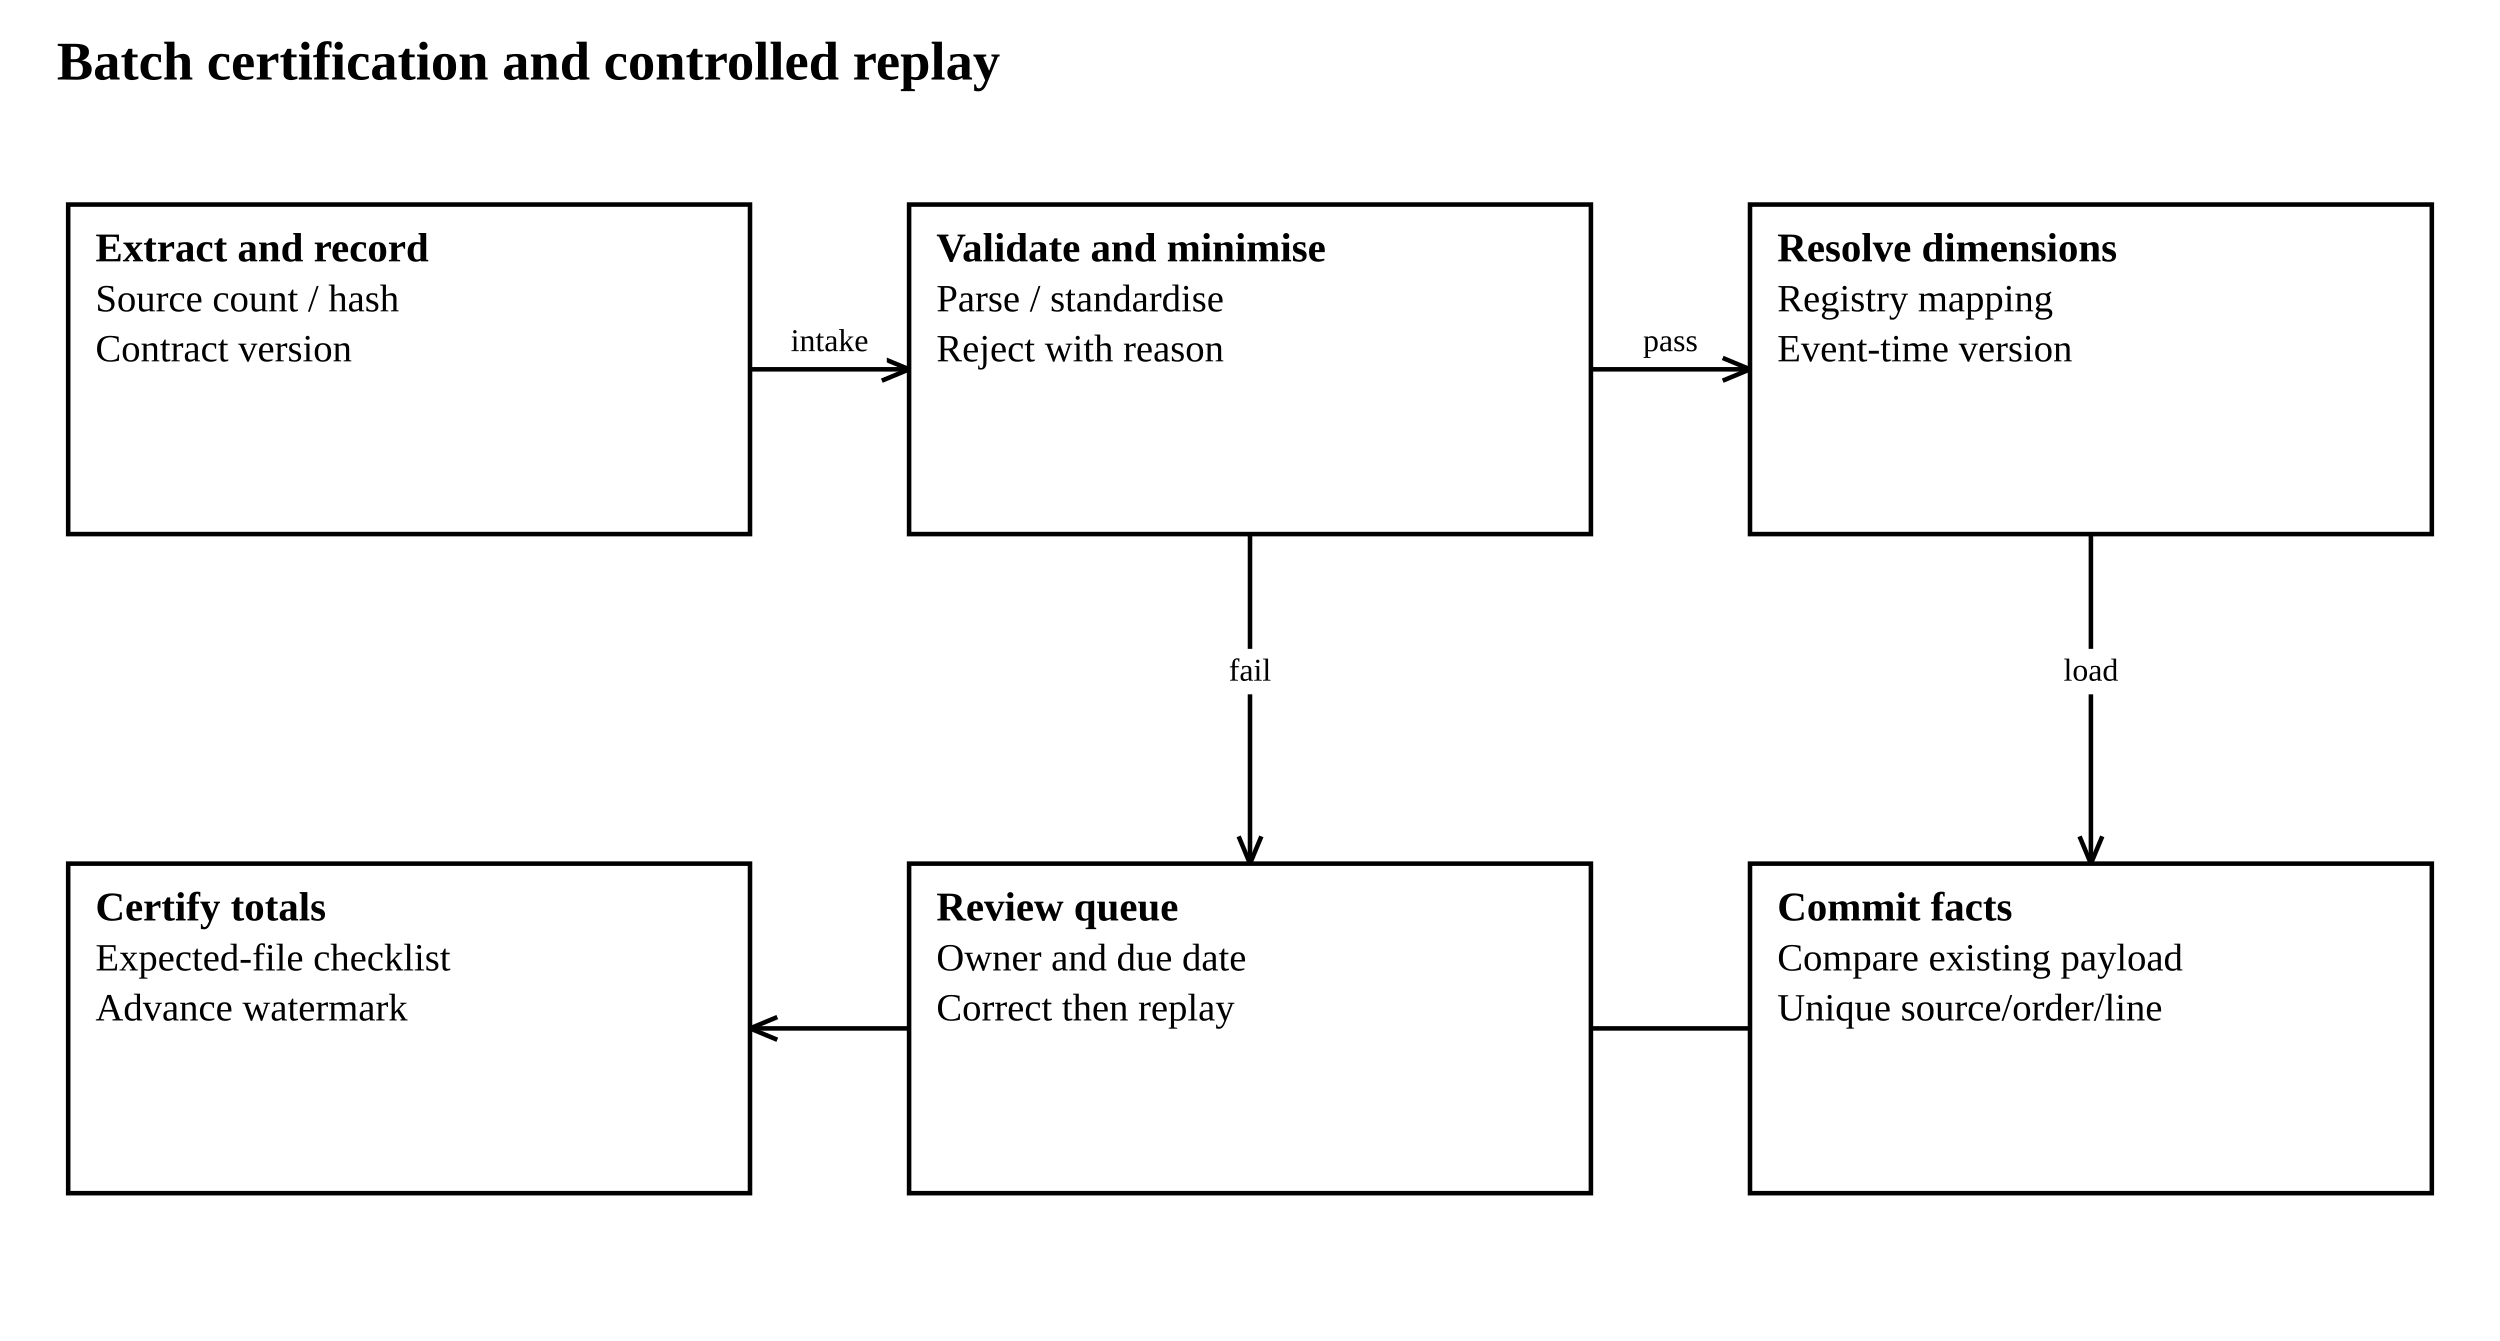
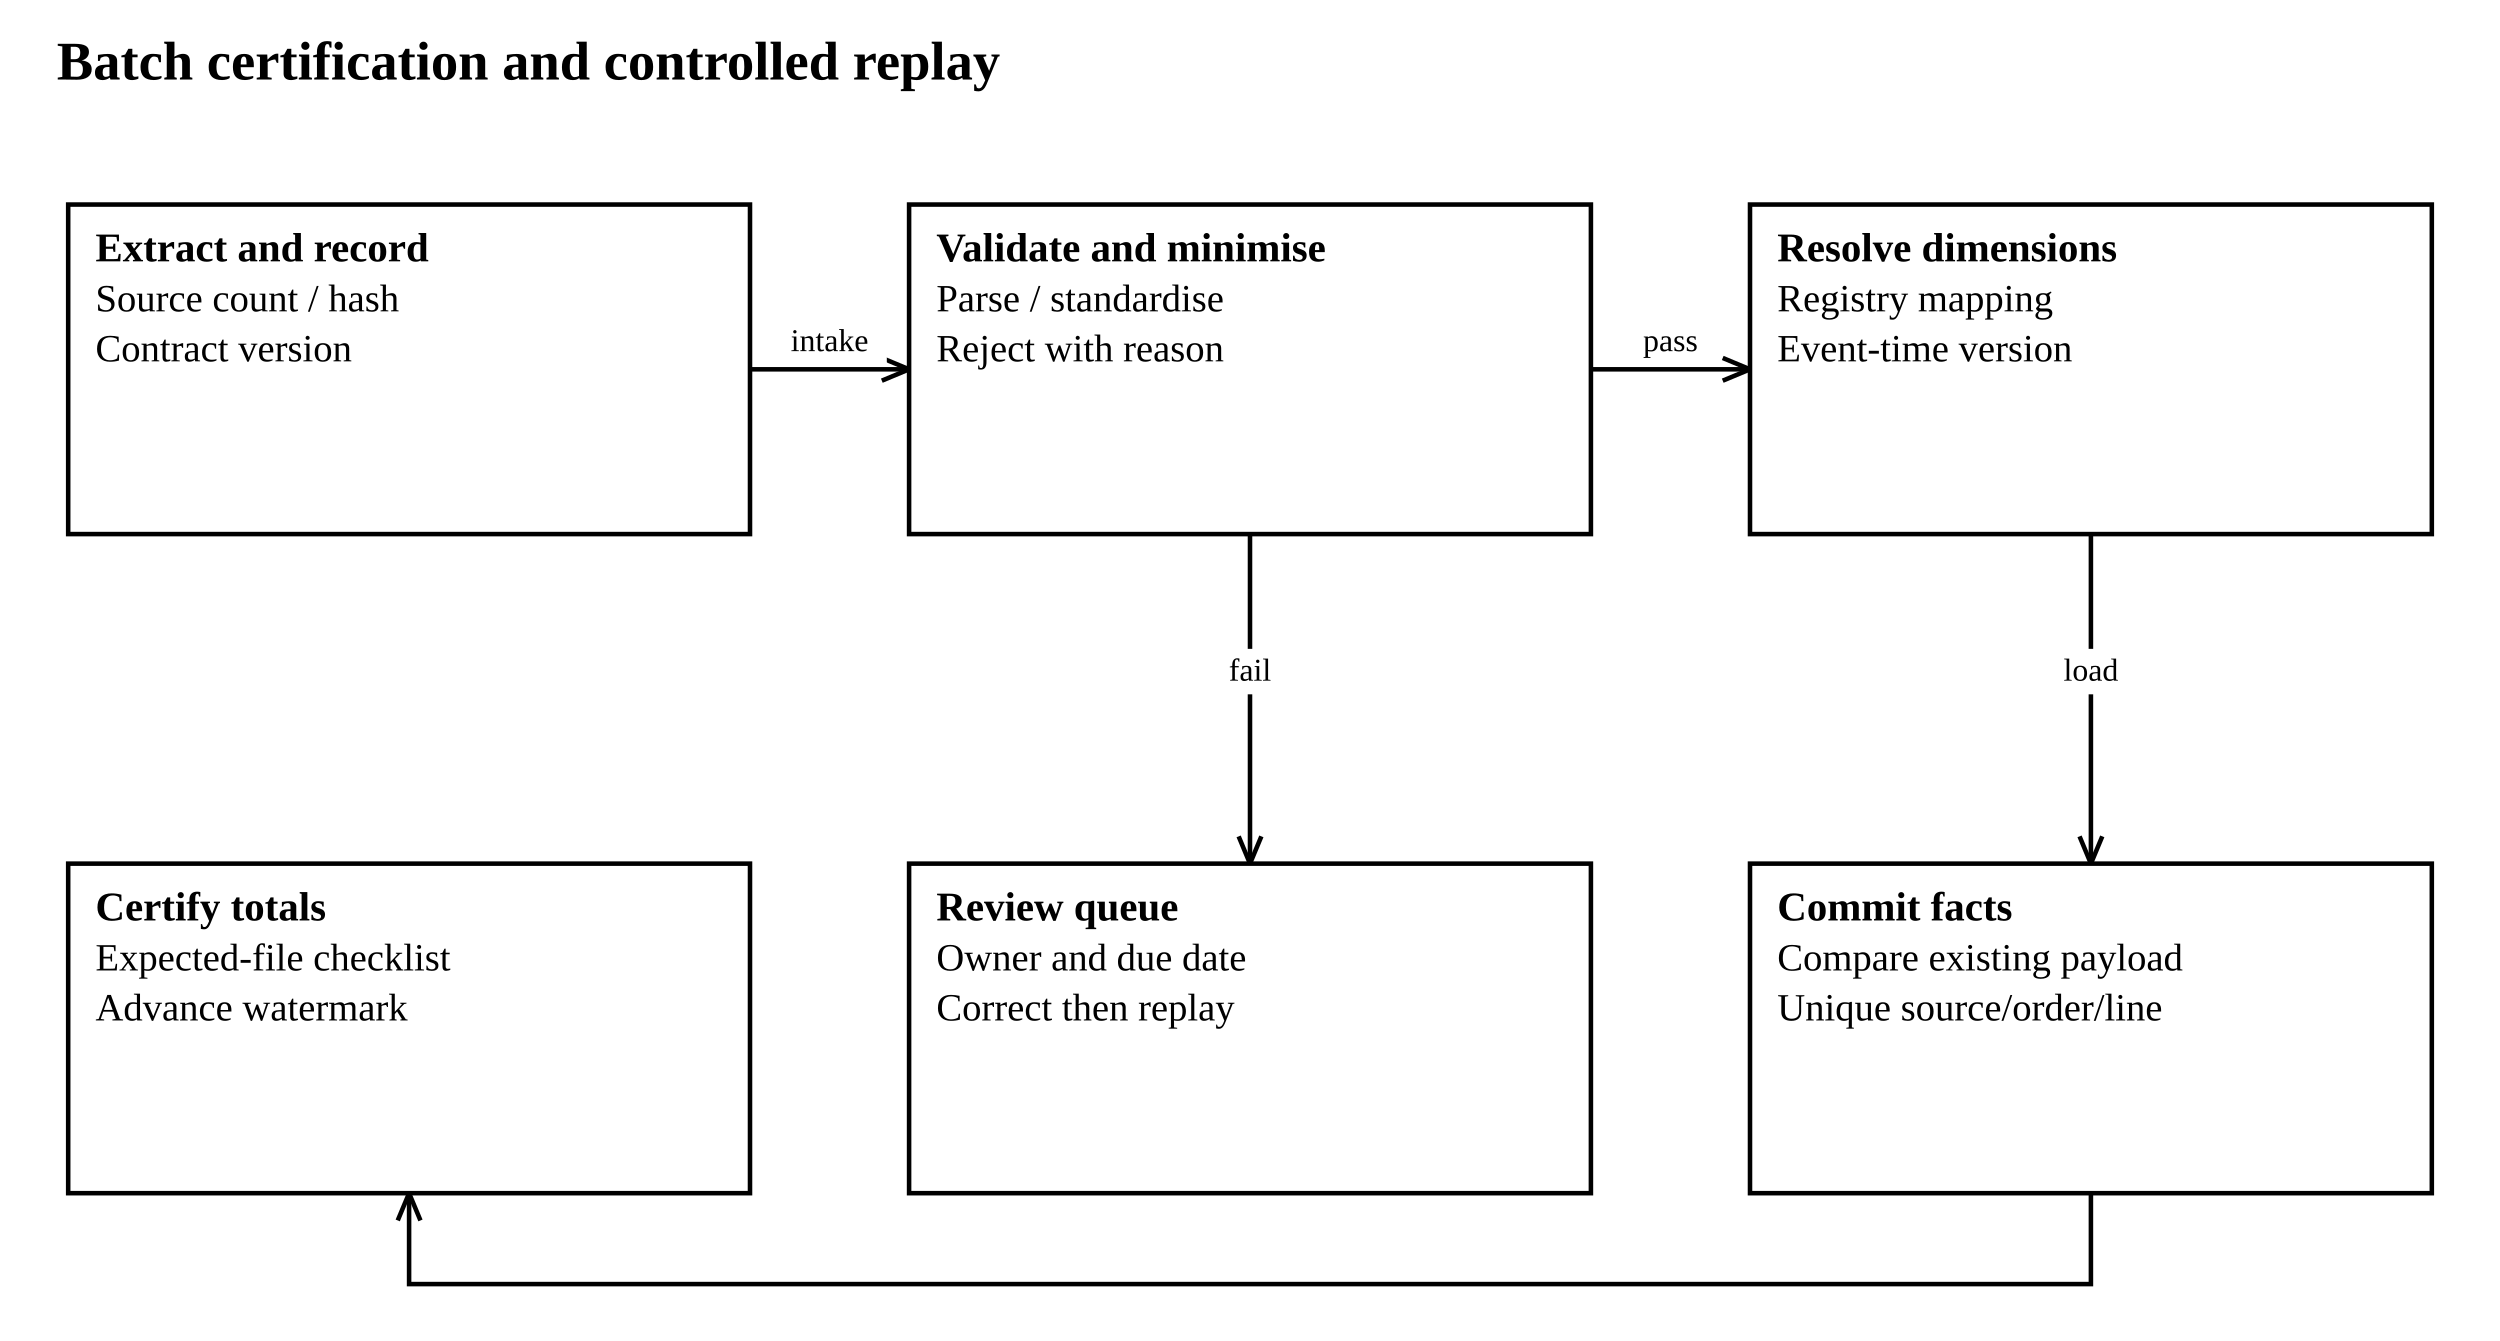
<svg xmlns="http://www.w3.org/2000/svg" width="1100" height="590" viewBox="0 0 1100 590">
  <rect width="100%" height="100%" fill="#ffffff" />
  <text x="25" y="35" font-family="Times New Roman" font-size="24" font-weight="bold" fill="#000000">Batch certification and controlled replay</text>
  <path d="M330.0,162.5 L400.0,162.5" stroke="#000000" stroke-width="2" fill="none" />
  <path d="M400.0,162.5 L388.0,157.5" stroke="#000000" stroke-width="2" />
  <path d="M400.0,162.5 L388.0,167.5" stroke="#000000" stroke-width="2" />
  <rect x="339.8" y="140.5" width="50.4" height="20" fill="#ffffff" />
  <text x="365.0" y="154.5" text-anchor="middle" font-family="Times New Roman" font-size="14" fill="#000000">intake</text>
  <path d="M700.0,162.5 L770.0,162.5" stroke="#000000" stroke-width="2" fill="none" />
  <path d="M770.0,162.5 L758.0,157.5" stroke="#000000" stroke-width="2" />
  <path d="M770.0,162.5 L758.0,167.5" stroke="#000000" stroke-width="2" />
  <rect x="718.2" y="140.5" width="33.6" height="20" fill="#ffffff" />
  <text x="735.0" y="154.5" text-anchor="middle" font-family="Times New Roman" font-size="14" fill="#000000">pass</text>
  <path d="M550.0,235.0 L550.0,380.0" stroke="#000000" stroke-width="2" fill="none" />
  <path d="M550.0,380.0 L555.0,368.0" stroke="#000000" stroke-width="2" />
  <path d="M550.0,380.0 L545.0,368.0" stroke="#000000" stroke-width="2" />
  <rect x="533.2" y="285.5" width="33.6" height="20" fill="#ffffff" />
  <text x="550.0" y="299.5" text-anchor="middle" font-family="Times New Roman" font-size="14" fill="#000000">fail</text>
  <path d="M920.0,235.0 L920.0,380.0" stroke="#000000" stroke-width="2" fill="none" />
  <path d="M920.0,380.0 L925.0,368.0" stroke="#000000" stroke-width="2" />
  <path d="M920.0,380.0 L915.0,368.0" stroke="#000000" stroke-width="2" />
  <rect x="903.2" y="285.5" width="33.6" height="20" fill="#ffffff" />
  <text x="920.0" y="299.5" text-anchor="middle" font-family="Times New Roman" font-size="14" fill="#000000">load</text>
-   <path d="M770.0,452.5 L330.0,452.5" stroke="#000000" stroke-width="2" fill="none" />
-   <path d="M330.0,452.5 L342.0,457.5" stroke="#000000" stroke-width="2" />
-   <path d="M330.0,452.5 L342.0,447.5" stroke="#000000" stroke-width="2" />
-   <rect x="512.2" y="430.5" width="75.6" height="20" fill="#ffffff" />
-   <text x="550.0" y="444.5" text-anchor="middle" font-family="Times New Roman" font-size="14" fill="#000000">reconcile</text>
+   <path d="M920.0,525 L920.0,565 L180.0,565 L180.0,525" stroke="#000000" stroke-width="2" fill="none" />
+   <path d="M180.0,525 L175.0,537.0" stroke="#000000" stroke-width="2" />
+   <path d="M180.0,525 L185.0,537.0" stroke="#000000" stroke-width="2" />
+   <rect x="512.2" y="503.0" width="75.6" height="20" fill="#ffffff" />
+   <text x="550.0" y="517.0" text-anchor="middle" font-family="Times New Roman" font-size="14" fill="#000000">reconcile</text>
  <rect x="30" y="90" width="300" height="145" rx="0" fill="white" stroke="#000000" stroke-width="2" />
  <text x="42" y="115" font-family="Times New Roman" font-size="18" font-weight="bold" fill="#000000">Extract and record</text>
  <text x="42" y="137" font-family="Times New Roman" font-size="17" font-weight="normal" fill="#000000">Source count / hash</text>
  <text x="42" y="159" font-family="Times New Roman" font-size="17" font-weight="normal" fill="#000000">Contract version</text>
  <rect x="400" y="90" width="300" height="145" rx="0" fill="white" stroke="#000000" stroke-width="2" />
  <text x="412" y="115" font-family="Times New Roman" font-size="18" font-weight="bold" fill="#000000">Validate and minimise</text>
  <text x="412" y="137" font-family="Times New Roman" font-size="17" font-weight="normal" fill="#000000">Parse / standardise</text>
  <text x="412" y="159" font-family="Times New Roman" font-size="17" font-weight="normal" fill="#000000">Reject with reason</text>
  <rect x="770" y="90" width="300" height="145" rx="0" fill="white" stroke="#000000" stroke-width="2" />
  <text x="782" y="115" font-family="Times New Roman" font-size="18" font-weight="bold" fill="#000000">Resolve dimensions</text>
  <text x="782" y="137" font-family="Times New Roman" font-size="17" font-weight="normal" fill="#000000">Registry mapping</text>
  <text x="782" y="159" font-family="Times New Roman" font-size="17" font-weight="normal" fill="#000000">Event-time version</text>
  <rect x="400" y="380" width="300" height="145" rx="0" fill="white" stroke="#000000" stroke-width="2" />
  <text x="412" y="405" font-family="Times New Roman" font-size="18" font-weight="bold" fill="#000000">Review queue</text>
  <text x="412" y="427" font-family="Times New Roman" font-size="17" font-weight="normal" fill="#000000">Owner and due date</text>
  <text x="412" y="449" font-family="Times New Roman" font-size="17" font-weight="normal" fill="#000000">Correct then replay</text>
  <rect x="770" y="380" width="300" height="145" rx="0" fill="white" stroke="#000000" stroke-width="2" />
  <text x="782" y="405" font-family="Times New Roman" font-size="18" font-weight="bold" fill="#000000">Commit facts</text>
  <text x="782" y="427" font-family="Times New Roman" font-size="17" font-weight="normal" fill="#000000">Compare existing payload</text>
  <text x="782" y="449" font-family="Times New Roman" font-size="17" font-weight="normal" fill="#000000">Unique source/order/line</text>
  <rect x="30" y="380" width="300" height="145" rx="0" fill="white" stroke="#000000" stroke-width="2" />
  <text x="42" y="405" font-family="Times New Roman" font-size="18" font-weight="bold" fill="#000000">Certify totals</text>
  <text x="42" y="427" font-family="Times New Roman" font-size="17" font-weight="normal" fill="#000000">Expected-file checklist</text>
  <text x="42" y="449" font-family="Times New Roman" font-size="17" font-weight="normal" fill="#000000">Advance watermark</text>
</svg>
